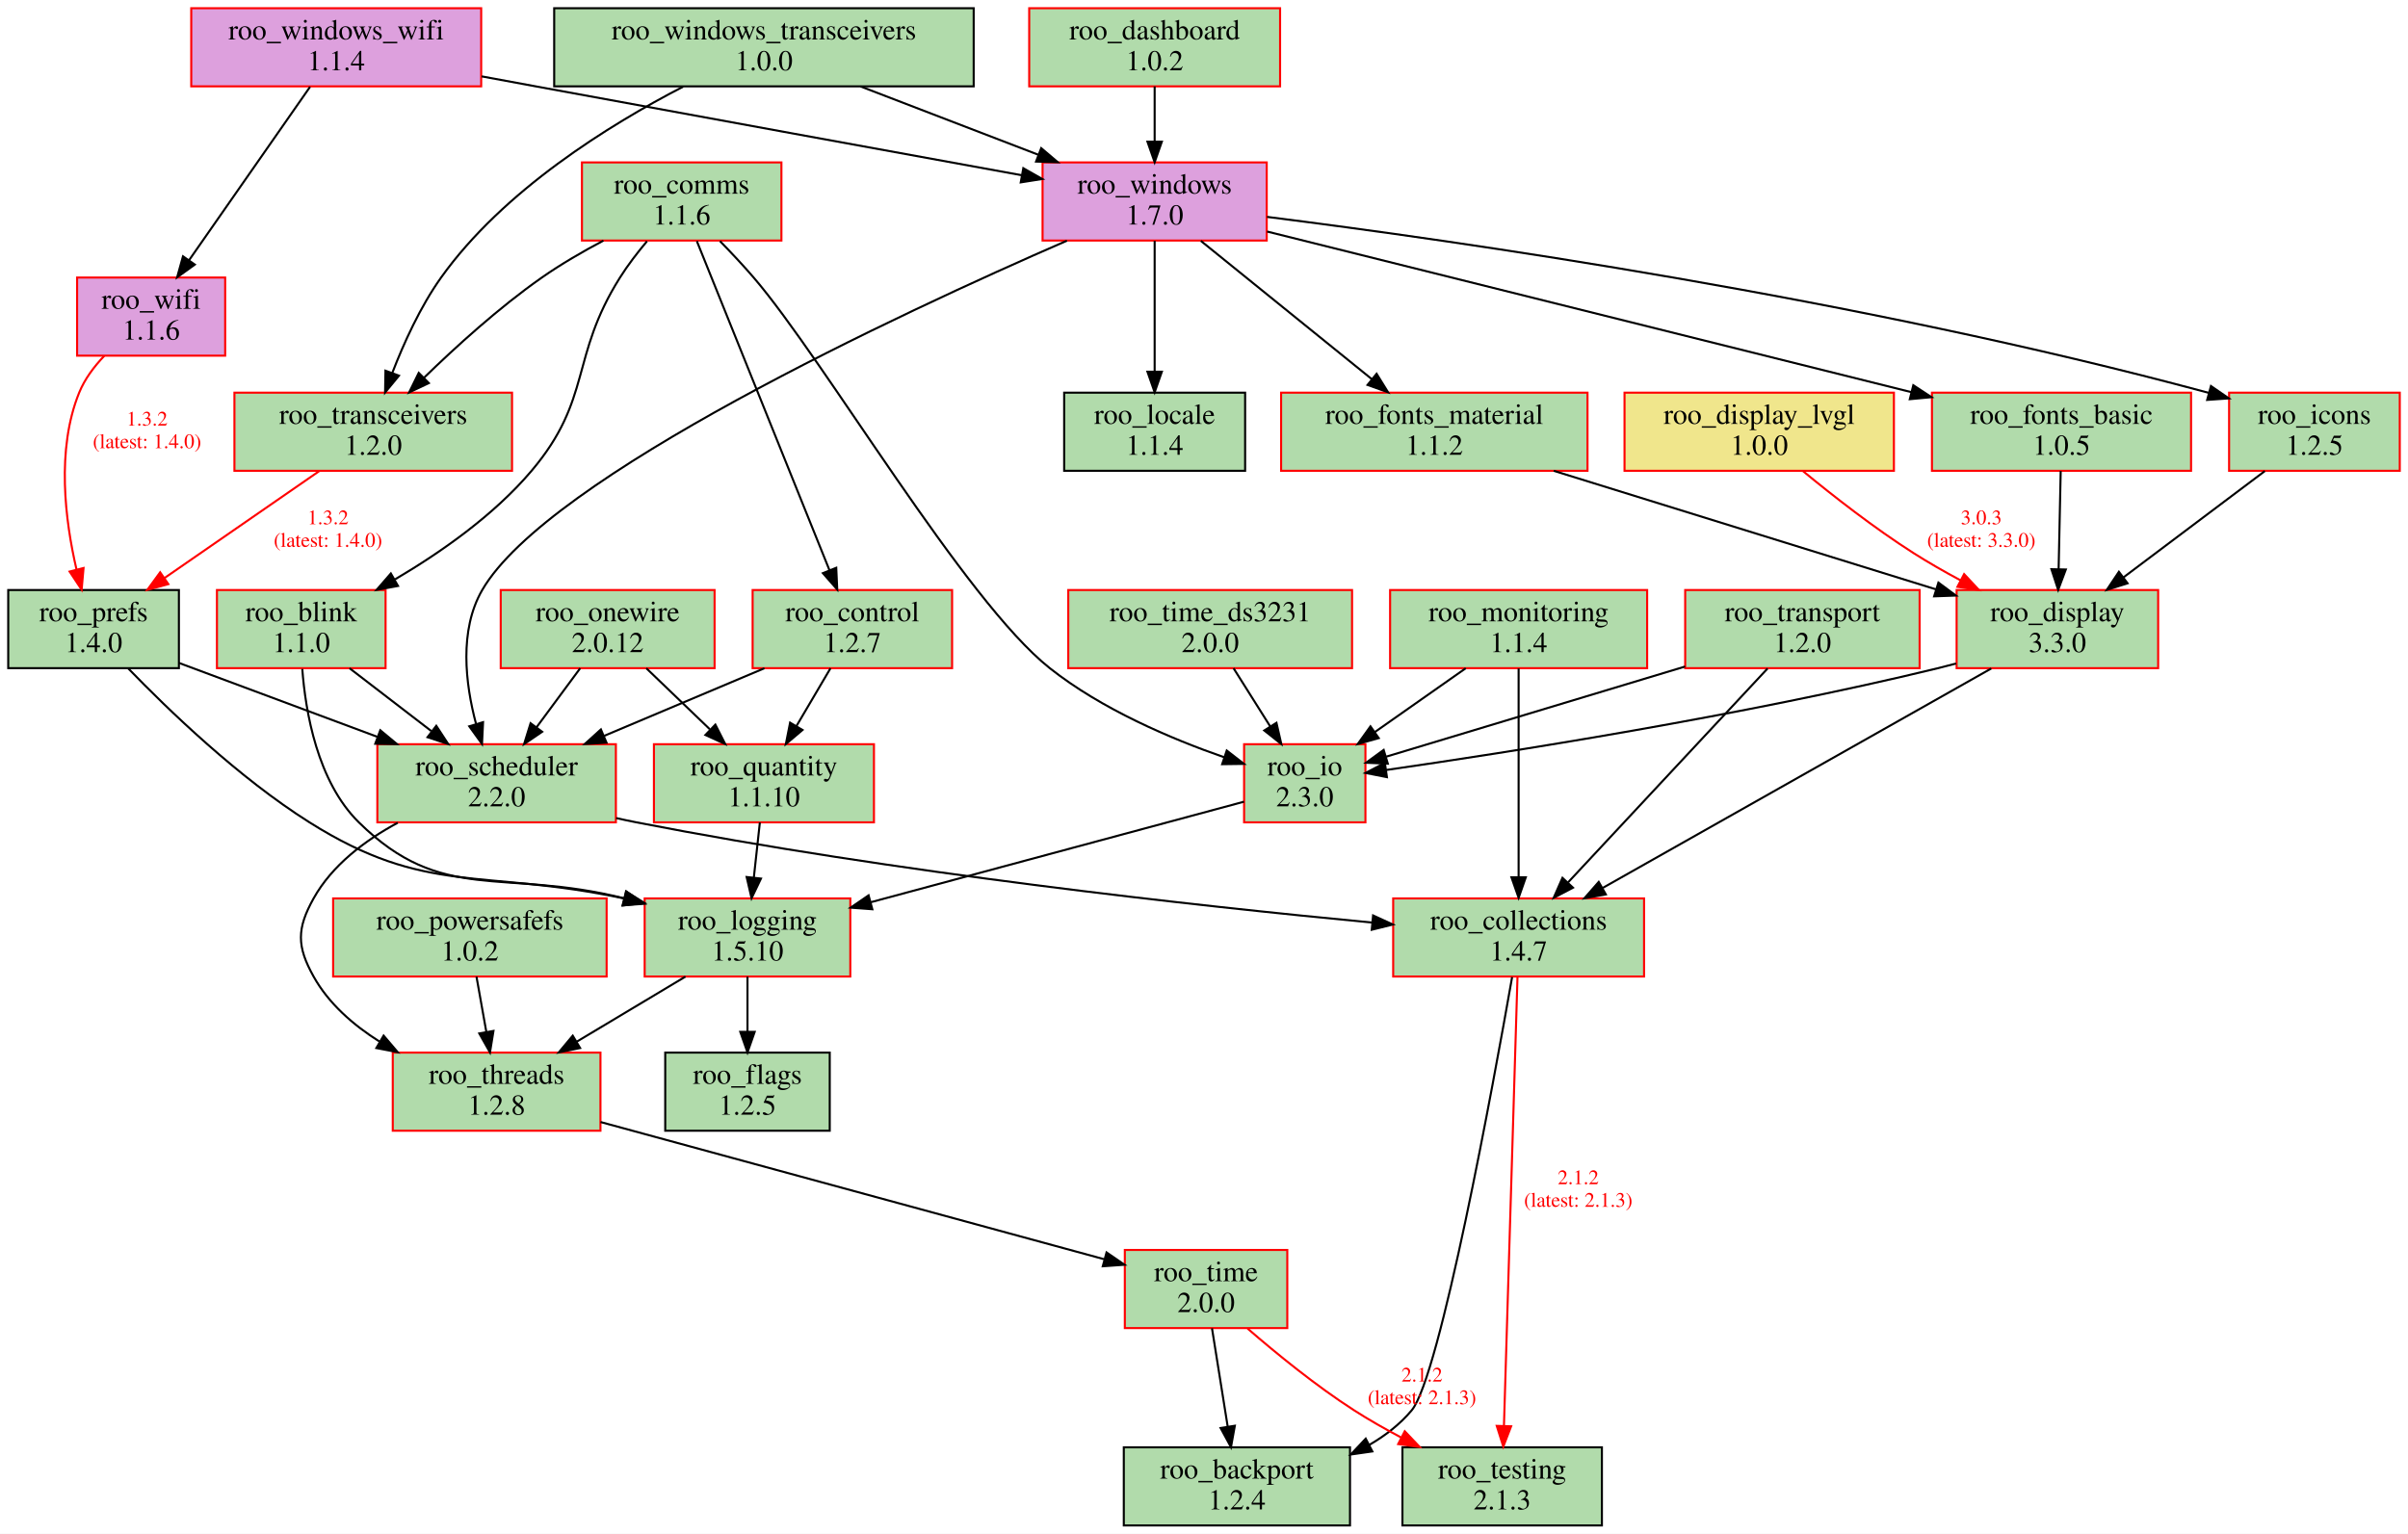
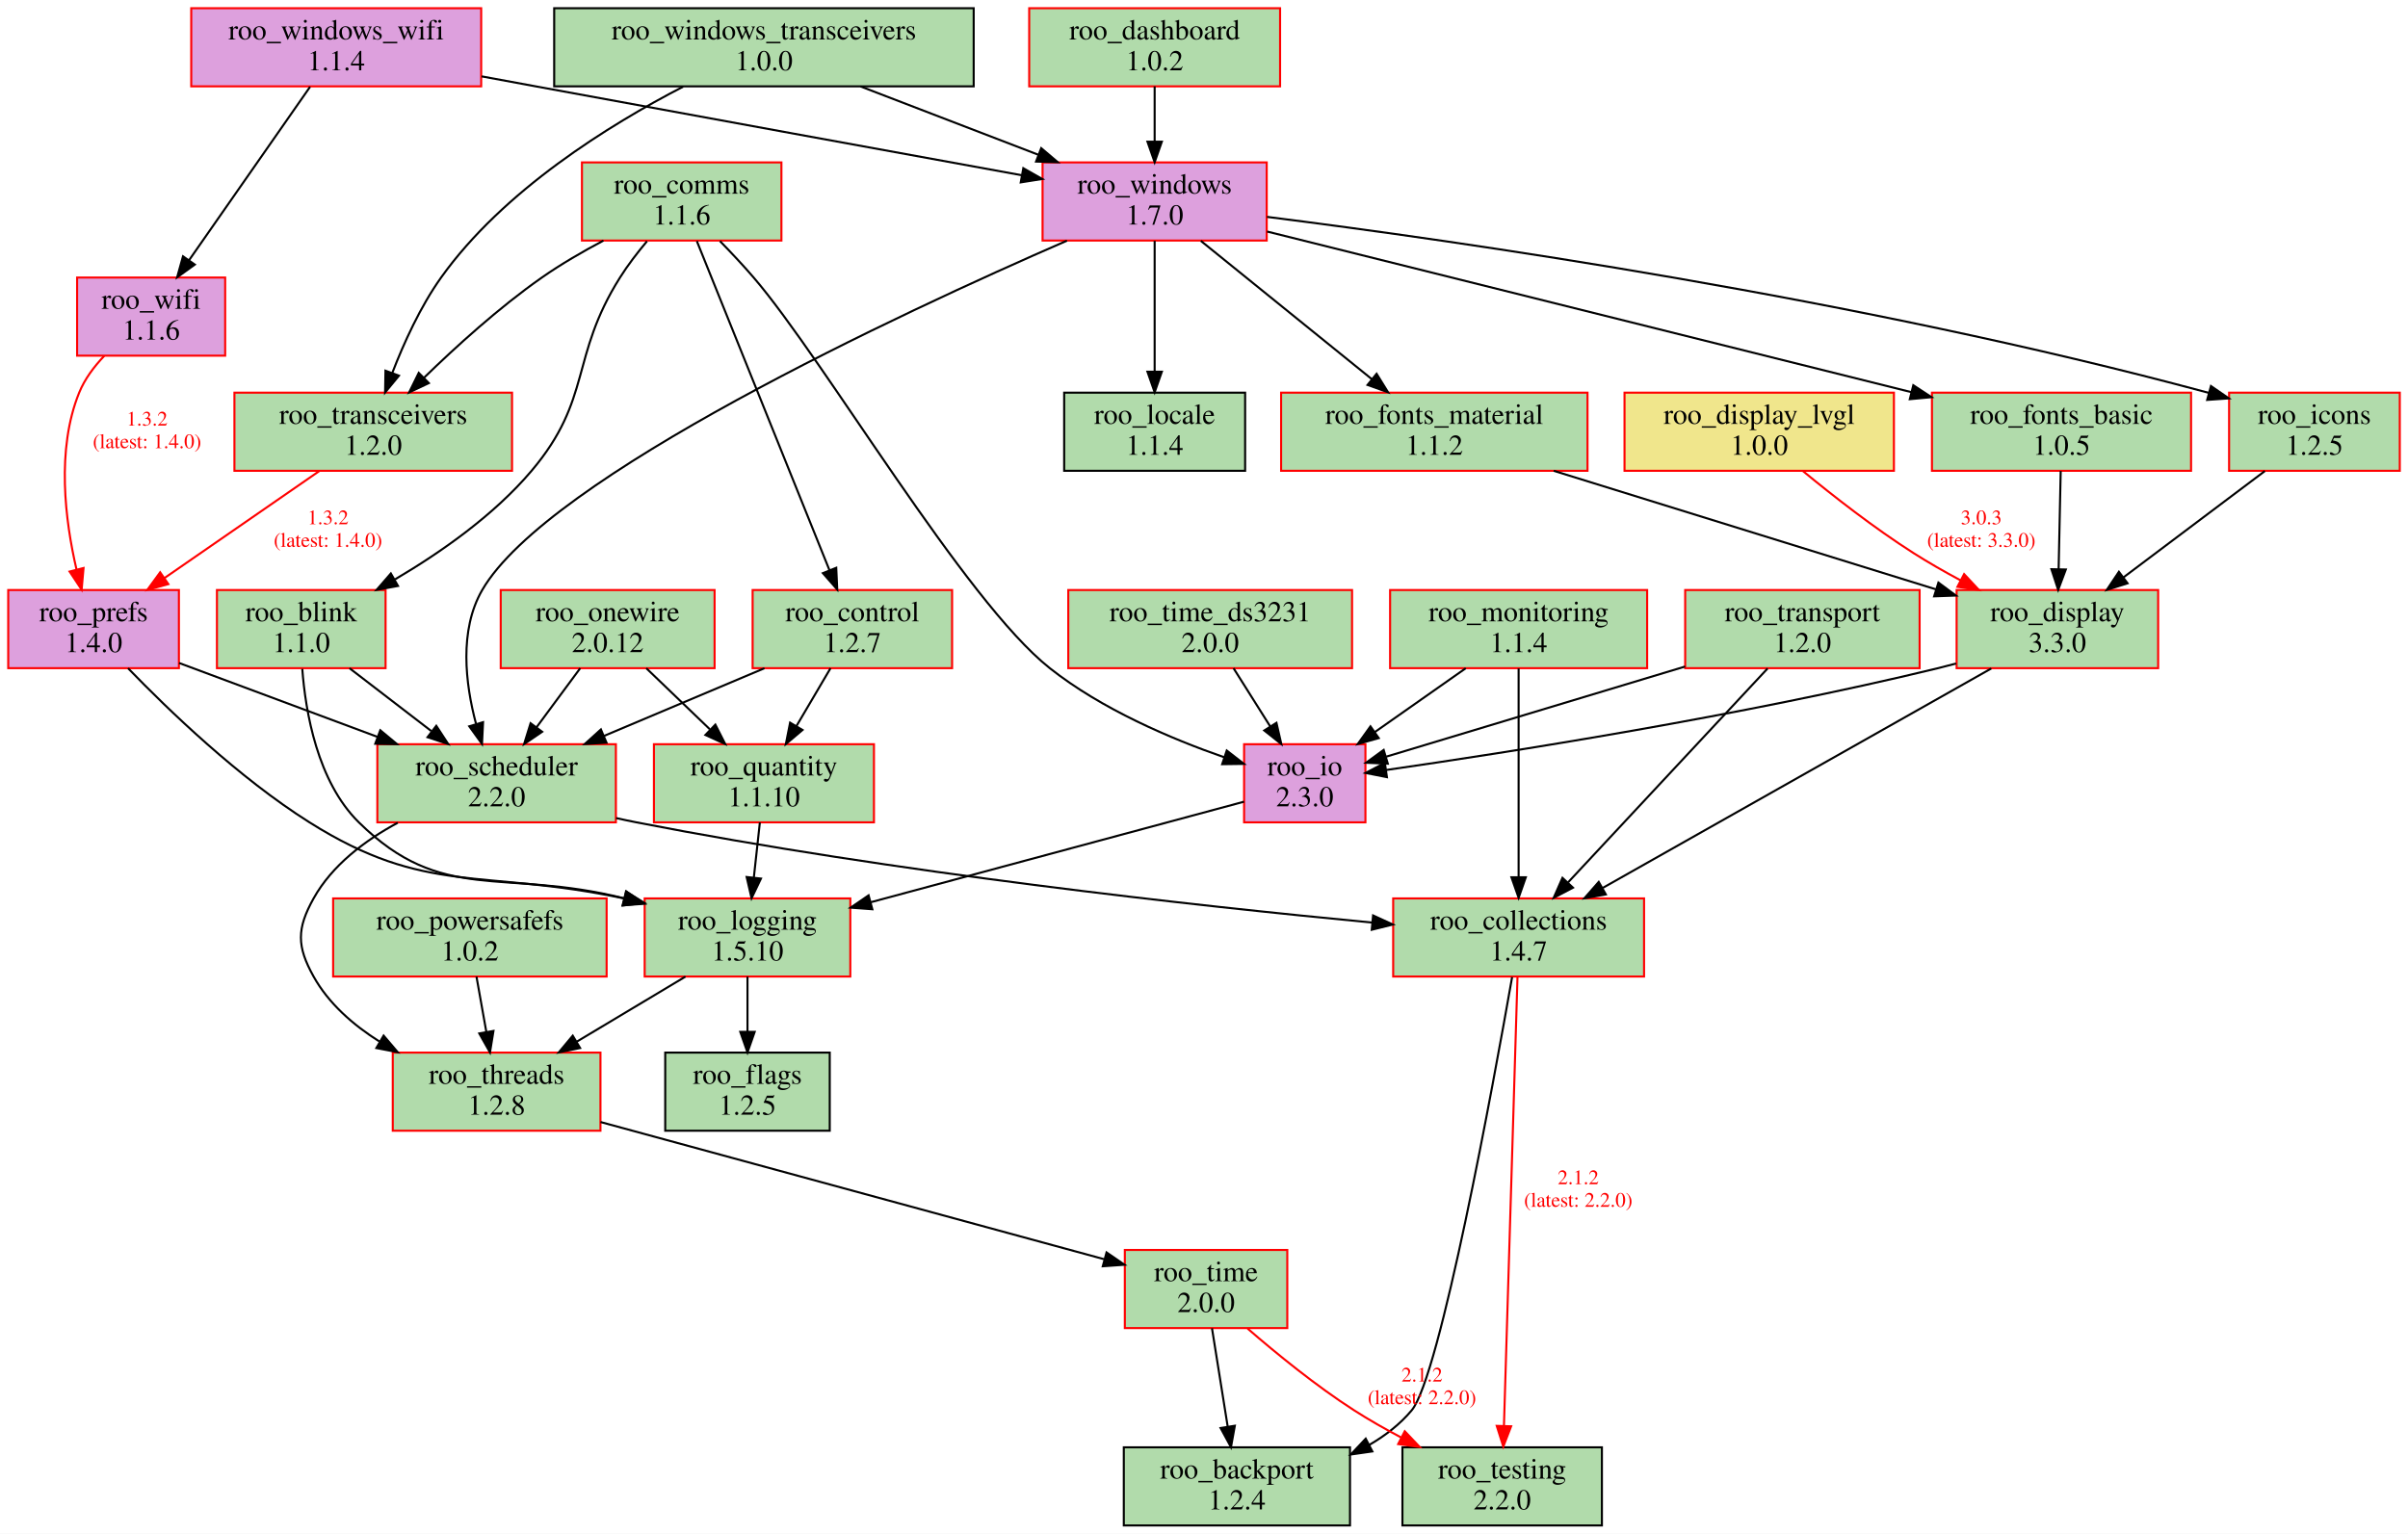
<svg xmlns="http://www.w3.org/2000/svg" width="1171pt" height="746pt" viewBox="0.00 0.00 1171.00 746.00">
  <g id="graph0" class="graph" transform="scale(1 1) rotate(0) translate(4 742)">
    <polygon fill="white" stroke="transparent" points="-4,4 -4,-742 1167,-742 1167,4 -4,4" />
    <g id="node1" class="node">
      <polygon fill="#b1dbab" stroke="black" points="652.5,-38 542.5,-38 542.5,0 652.5,0 652.5,-38" />
      <text text-anchor="middle" x="597.5" y="-22.8" font-family="Times,serif" font-size="14.00">roo_backport</text>
      <text text-anchor="middle" x="597.5" y="-7.8" font-family="Times,serif" font-size="14.00">1.2.4</text>
    </g>
    <g id="node2" class="node">
      <polygon fill="#b1dbab" stroke="red" points="183.5,-455 101.5,-455 101.5,-417 183.5,-417 183.5,-455" />
      <text text-anchor="middle" x="142.5" y="-439.8" font-family="Times,serif" font-size="14.00">roo_blink</text>
      <text text-anchor="middle" x="142.5" y="-424.8" font-family="Times,serif" font-size="14.00">1.1.0</text>
    </g>
    <g id="node15" class="node">
      <polygon fill="#b1dbab" stroke="red" points="409.5,-305 309.5,-305 309.5,-267 409.5,-267 409.5,-305" />
      <text text-anchor="middle" x="359.5" y="-289.8" font-family="Times,serif" font-size="14.00">roo_logging</text>
      <text text-anchor="middle" x="359.5" y="-274.8" font-family="Times,serif" font-size="14.00">1.5.10</text>
    </g>
    <g id="edge1" class="edge">
      <path fill="none" stroke="black" d="M143,-416.63C144.57,-395.72 150.32,-361.88 170.5,-342 211.12,-301.99 239.84,-319.9 299.47,-305.06" />
      <polygon fill="black" stroke="black" points="300.58,-308.39 309.31,-302.38 298.74,-301.63 300.58,-308.39" />
    </g>
    <g id="node21" class="node">
      <polygon fill="#b1dbab" stroke="red" points="295.5,-380 179.5,-380 179.5,-342 295.5,-342 295.5,-380" />
      <text text-anchor="middle" x="237.5" y="-364.8" font-family="Times,serif" font-size="14.00">roo_scheduler</text>
      <text text-anchor="middle" x="237.5" y="-349.8" font-family="Times,serif" font-size="14.00">2.2.0</text>
    </g>
    <g id="edge2" class="edge">
      <path fill="none" stroke="black" d="M165.98,-416.96C177.97,-407.74 192.73,-396.4 205.72,-386.42" />
      <polygon fill="black" stroke="black" points="208.16,-388.96 213.96,-380.09 203.9,-383.41 208.16,-388.96" />
    </g>
    <g id="node3" class="node">
      <polygon fill="#b1dbab" stroke="red" points="795.5,-305 673.5,-305 673.5,-267 795.5,-267 795.5,-305" />
      <text text-anchor="middle" x="734.5" y="-289.8" font-family="Times,serif" font-size="14.00">roo_collections</text>
      <text text-anchor="middle" x="734.5" y="-274.8" font-family="Times,serif" font-size="14.00">1.4.7</text>
    </g>
    <g id="edge4" class="edge">
      <path fill="none" stroke="black" d="M731.33,-266.7C722.3,-215.31 696.2,-72.38 682.5,-56 676.82,-49.21 669.64,-43.68 661.86,-39.17" />
      <polygon fill="black" stroke="black" points="663.37,-36.01 652.88,-34.51 660.14,-42.22 663.37,-36.01" />
    </g>
    <g id="node22" class="node">
      <polygon fill="#b1dbab" stroke="black" points="775,-38 678,-38 678,0 775,0 775,-38" />
      <text text-anchor="middle" x="726.5" y="-22.8" font-family="Times,serif" font-size="14.00">roo_testing</text>
-       <text text-anchor="middle" x="726.5" y="-7.8" font-family="Times,serif" font-size="14.00">2.1.3</text>
+       <text text-anchor="middle" x="726.5" y="-7.8" font-family="Times,serif" font-size="14.00">2.2.0</text>
    </g>
    <g id="edge3" class="edge">
      <path fill="none" stroke="red" d="M733.95,-266.79C732.58,-221.4 729.01,-103.01 727.36,-48.38" />
      <polygon fill="red" stroke="red" points="730.85,-48.23 727.05,-38.34 723.86,-48.44 730.85,-48.23" />
      <text text-anchor="middle" x="763.5" y="-166" font-family="Times,serif" font-size="10.00" fill="red">2.1.2</text>
-       <text text-anchor="middle" x="763.5" y="-155" font-family="Times,serif" font-size="10.00" fill="red">(latest: 2.1.3)</text>
+       <text text-anchor="middle" x="763.5" y="-155" font-family="Times,serif" font-size="10.00" fill="red">(latest: 2.2.0)</text>
    </g>
    <g id="node4" class="node">
      <polygon fill="#b1dbab" stroke="red" points="376,-663 279,-663 279,-625 376,-625 376,-663" />
      <text text-anchor="middle" x="327.5" y="-647.8" font-family="Times,serif" font-size="14.00">roo_comms</text>
      <text text-anchor="middle" x="327.5" y="-632.8" font-family="Times,serif" font-size="14.00">1.1.6</text>
    </g>
    <g id="edge5" class="edge">
      <path fill="none" stroke="black" d="M310.63,-624.66C306.05,-619.21 301.31,-613.06 297.5,-607 273.02,-568.12 284.16,-548.08 254.5,-513 236.23,-491.39 210.37,-473.3 188.1,-460.19" />
      <polygon fill="black" stroke="black" points="189.55,-456.99 179.13,-455.06 186.07,-463.06 189.55,-456.99" />
    </g>
    <g id="node5" class="node">
      <polygon fill="#b1dbab" stroke="red" points="459,-455 362,-455 362,-417 459,-417 459,-455" />
      <text text-anchor="middle" x="410.5" y="-439.8" font-family="Times,serif" font-size="14.00">roo_control</text>
      <text text-anchor="middle" x="410.5" y="-424.8" font-family="Times,serif" font-size="14.00">1.2.7</text>
    </g>
    <g id="edge6" class="edge">
      <path fill="none" stroke="black" d="M334.87,-624.72C349.45,-588.53 382.07,-507.56 399.32,-464.76" />
      <polygon fill="black" stroke="black" points="402.66,-465.82 403.15,-455.24 396.17,-463.21 402.66,-465.82" />
    </g>
    <g id="node13" class="node">
-       <polygon fill="#b1dbab" stroke="red" points="660,-380 601,-380 601,-342 660,-342 660,-380" />
+       <polygon fill="plum" stroke="red" points="660,-380 601,-380 601,-342 660,-342 660,-380" />
      <text text-anchor="middle" x="630.5" y="-364.8" font-family="Times,serif" font-size="14.00">roo_io</text>
      <text text-anchor="middle" x="630.5" y="-349.8" font-family="Times,serif" font-size="14.00">2.3.0</text>
    </g>
    <g id="edge7" class="edge">
      <path fill="none" stroke="black" d="M346.11,-624.73C351.54,-619.17 357.39,-612.95 362.5,-607 397.03,-566.82 464.97,-449.89 506.5,-417 531.79,-396.97 565.53,-382.63 591.42,-373.62" />
      <polygon fill="black" stroke="black" points="592.56,-376.93 600.93,-370.43 590.34,-370.29 592.56,-376.93" />
    </g>
    <g id="node26" class="node">
      <polygon fill="#b1dbab" stroke="red" points="245,-551 110,-551 110,-513 245,-513 245,-551" />
      <text text-anchor="middle" x="177.5" y="-535.8" font-family="Times,serif" font-size="14.00">roo_transceivers</text>
      <text text-anchor="middle" x="177.5" y="-520.8" font-family="Times,serif" font-size="14.00">1.2.0</text>
    </g>
    <g id="edge8" class="edge">
      <path fill="none" stroke="black" d="M289.46,-624.98C279.42,-619.66 268.8,-613.51 259.5,-607 238.84,-592.55 217.77,-573.42 202.16,-558.23" />
      <polygon fill="black" stroke="black" points="204.54,-555.66 194.97,-551.13 199.63,-560.64 204.54,-555.66" />
    </g>
    <g id="node20" class="node">
      <polygon fill="#b1dbab" stroke="red" points="421,-380 314,-380 314,-342 421,-342 421,-380" />
      <text text-anchor="middle" x="367.5" y="-364.8" font-family="Times,serif" font-size="14.00">roo_quantity</text>
      <text text-anchor="middle" x="367.5" y="-349.8" font-family="Times,serif" font-size="14.00">1.1.10</text>
    </g>
    <g id="edge9" class="edge">
      <path fill="none" stroke="black" d="M399.87,-416.96C394.86,-408.44 388.77,-398.12 383.24,-388.72" />
      <polygon fill="black" stroke="black" points="386.25,-386.93 378.16,-380.09 380.22,-390.48 386.25,-386.93" />
    </g>
    <g id="edge10" class="edge">
      <path fill="none" stroke="black" d="M367.74,-416.96C344.14,-407 314.64,-394.55 289.69,-384.02" />
      <polygon fill="black" stroke="black" points="290.95,-380.75 280.37,-380.09 288.22,-387.2 290.95,-380.75" />
    </g>
    <g id="node6" class="node">
      <polygon fill="#b1dbab" stroke="red" points="618.5,-738 496.5,-738 496.5,-700 618.5,-700 618.5,-738" />
      <text text-anchor="middle" x="557.5" y="-722.8" font-family="Times,serif" font-size="14.00">roo_dashboard</text>
      <text text-anchor="middle" x="557.5" y="-707.8" font-family="Times,serif" font-size="14.00">1.0.2</text>
    </g>
    <g id="node29" class="node">
      <polygon fill="plum" stroke="red" points="612,-663 503,-663 503,-625 612,-625 612,-663" />
      <text text-anchor="middle" x="557.5" y="-647.8" font-family="Times,serif" font-size="14.00">roo_windows</text>
      <text text-anchor="middle" x="557.5" y="-632.8" font-family="Times,serif" font-size="14.00">1.7.0</text>
    </g>
    <g id="edge11" class="edge">
      <path fill="none" stroke="black" d="M557.5,-699.96C557.5,-691.88 557.5,-682.18 557.5,-673.18" />
      <polygon fill="black" stroke="black" points="561,-673.09 557.5,-663.09 554,-673.09 561,-673.09" />
    </g>
    <g id="node7" class="node">
      <polygon fill="#b1dbab" stroke="red" points="1045.5,-455 947.5,-455 947.5,-417 1045.5,-417 1045.5,-455" />
      <text text-anchor="middle" x="996.5" y="-439.8" font-family="Times,serif" font-size="14.00">roo_display</text>
      <text text-anchor="middle" x="996.5" y="-424.8" font-family="Times,serif" font-size="14.00">3.3.0</text>
    </g>
    <g id="edge12" class="edge">
      <path fill="none" stroke="black" d="M964.37,-416.85C916.81,-389.98 827.66,-339.63 775.46,-310.14" />
      <polygon fill="black" stroke="black" points="776.91,-306.94 766.48,-305.06 773.46,-313.03 776.91,-306.94" />
    </g>
    <g id="edge13" class="edge">
      <path fill="none" stroke="black" d="M947.26,-419.26C944.3,-418.46 941.37,-417.7 938.5,-417 843.16,-393.79 729,-375.95 670.06,-367.46" />
      <polygon fill="black" stroke="black" points="670.45,-363.98 660.06,-366.03 669.46,-370.91 670.45,-363.98" />
    </g>
    <g id="node8" class="node">
      <polygon fill="khaki" stroke="red" points="917,-551 786,-551 786,-513 917,-513 917,-551" />
      <text text-anchor="middle" x="851.5" y="-535.8" font-family="Times,serif" font-size="14.00">roo_display_lvgl</text>
      <text text-anchor="middle" x="851.5" y="-520.8" font-family="Times,serif" font-size="14.00">1.0.0</text>
    </g>
    <g id="edge14" class="edge">
      <path fill="none" stroke="red" d="M872.72,-512.9C887.33,-500.86 907.47,-485.11 926.5,-473 933.71,-468.41 941.57,-463.92 949.34,-459.75" />
      <polygon fill="red" stroke="red" points="951.14,-462.75 958.37,-455.01 947.89,-456.55 951.14,-462.75" />
      <text text-anchor="middle" x="959.5" y="-487" font-family="Times,serif" font-size="10.00" fill="red">3.0.3</text>
      <text text-anchor="middle" x="959.5" y="-476" font-family="Times,serif" font-size="10.00" fill="red">(latest: 3.3.0)</text>
    </g>
    <g id="node9" class="node">
      <polygon fill="#b1dbab" stroke="black" points="399.5,-230 319.5,-230 319.5,-192 399.5,-192 399.5,-230" />
      <text text-anchor="middle" x="359.5" y="-214.8" font-family="Times,serif" font-size="14.00">roo_flags</text>
      <text text-anchor="middle" x="359.5" y="-199.8" font-family="Times,serif" font-size="14.00">1.2.5</text>
    </g>
    <g id="node10" class="node">
      <polygon fill="#b1dbab" stroke="red" points="1061.5,-551 935.5,-551 935.5,-513 1061.5,-513 1061.5,-551" />
      <text text-anchor="middle" x="998.5" y="-535.8" font-family="Times,serif" font-size="14.00">roo_fonts_basic</text>
      <text text-anchor="middle" x="998.5" y="-520.8" font-family="Times,serif" font-size="14.00">1.0.5</text>
    </g>
    <g id="edge15" class="edge">
      <path fill="none" stroke="black" d="M998.11,-512.88C997.83,-499.35 997.43,-480.62 997.1,-465.15" />
      <polygon fill="black" stroke="black" points="1000.6,-464.99 996.88,-455.07 993.6,-465.14 1000.6,-464.99" />
    </g>
    <g id="node11" class="node">
      <polygon fill="#b1dbab" stroke="red" points="768,-551 619,-551 619,-513 768,-513 768,-551" />
      <text text-anchor="middle" x="693.5" y="-535.8" font-family="Times,serif" font-size="14.00">roo_fonts_material</text>
      <text text-anchor="middle" x="693.5" y="-520.8" font-family="Times,serif" font-size="14.00">1.1.2</text>
    </g>
    <g id="edge16" class="edge">
      <path fill="none" stroke="black" d="M751.56,-512.99C804.95,-496.43 883.72,-471.99 937.43,-455.33" />
      <polygon fill="black" stroke="black" points="938.64,-458.62 947.15,-452.31 936.56,-451.93 938.64,-458.62" />
    </g>
    <g id="node12" class="node">
      <polygon fill="#b1dbab" stroke="red" points="1163,-551 1080,-551 1080,-513 1163,-513 1163,-551" />
      <text text-anchor="middle" x="1121.5" y="-535.8" font-family="Times,serif" font-size="14.00">roo_icons</text>
      <text text-anchor="middle" x="1121.5" y="-520.8" font-family="Times,serif" font-size="14.00">1.2.5</text>
    </g>
    <g id="edge17" class="edge">
      <path fill="none" stroke="black" d="M1097.4,-512.88C1077.86,-498.18 1050.14,-477.34 1028.7,-461.21" />
      <polygon fill="black" stroke="black" points="1030.62,-458.28 1020.53,-455.07 1026.42,-463.88 1030.62,-458.28" />
    </g>
    <g id="edge18" class="edge">
      <path fill="none" stroke="black" d="M600.98,-352.05C557.63,-340.37 475.79,-318.33 419.5,-303.16" />
      <polygon fill="black" stroke="black" points="420.21,-299.73 409.65,-300.51 418.39,-306.49 420.21,-299.73" />
    </g>
    <g id="node14" class="node">
      <polygon fill="#b1dbab" stroke="black" points="601.5,-551 513.5,-551 513.5,-513 601.5,-513 601.5,-551" />
      <text text-anchor="middle" x="557.5" y="-535.8" font-family="Times,serif" font-size="14.00">roo_locale</text>
      <text text-anchor="middle" x="557.5" y="-520.8" font-family="Times,serif" font-size="14.00">1.1.4</text>
    </g>
    <g id="edge19" class="edge">
      <path fill="none" stroke="black" d="M359.5,-266.96C359.5,-258.88 359.5,-249.18 359.5,-240.18" />
      <polygon fill="black" stroke="black" points="363,-240.09 359.5,-230.09 356,-240.09 363,-240.09" />
    </g>
    <g id="node23" class="node">
      <polygon fill="#b1dbab" stroke="red" points="288,-230 187,-230 187,-192 288,-192 288,-230" />
      <text text-anchor="middle" x="237.5" y="-214.8" font-family="Times,serif" font-size="14.00">roo_threads</text>
      <text text-anchor="middle" x="237.5" y="-199.8" font-family="Times,serif" font-size="14.00">1.2.8</text>
    </g>
    <g id="edge20" class="edge">
      <path fill="none" stroke="black" d="M329.34,-266.96C313.36,-257.39 293.54,-245.53 276.41,-235.28" />
      <polygon fill="black" stroke="black" points="278.11,-232.22 267.73,-230.09 274.52,-238.23 278.11,-232.22" />
    </g>
    <g id="node16" class="node">
      <polygon fill="#b1dbab" stroke="red" points="797,-455 672,-455 672,-417 797,-417 797,-455" />
      <text text-anchor="middle" x="734.5" y="-439.8" font-family="Times,serif" font-size="14.00">roo_monitoring</text>
      <text text-anchor="middle" x="734.5" y="-424.8" font-family="Times,serif" font-size="14.00">1.1.4</text>
    </g>
    <g id="edge21" class="edge">
      <path fill="none" stroke="black" d="M734.5,-416.85C734.5,-391.55 734.5,-345.43 734.5,-315.52" />
      <polygon fill="black" stroke="black" points="738,-315.3 734.5,-305.3 731,-315.3 738,-315.3" />
    </g>
    <g id="edge22" class="edge">
      <path fill="none" stroke="black" d="M708.79,-416.96C695.42,-407.57 678.89,-395.97 664.48,-385.85" />
      <polygon fill="black" stroke="black" points="666.47,-382.97 656.27,-380.09 662.45,-388.7 666.47,-382.97" />
    </g>
    <g id="node17" class="node">
      <polygon fill="#b1dbab" stroke="red" points="343.5,-455 239.5,-455 239.5,-417 343.5,-417 343.5,-455" />
      <text text-anchor="middle" x="291.5" y="-439.8" font-family="Times,serif" font-size="14.00">roo_onewire</text>
      <text text-anchor="middle" x="291.5" y="-424.8" font-family="Times,serif" font-size="14.00">2.0.12</text>
    </g>
    <g id="edge24" class="edge">
      <path fill="none" stroke="black" d="M310.29,-416.96C319.6,-408.01 331.01,-397.05 341.18,-387.28" />
      <polygon fill="black" stroke="black" points="343.88,-389.54 348.67,-380.09 339.03,-384.49 343.88,-389.54" />
    </g>
    <g id="edge23" class="edge">
      <path fill="none" stroke="black" d="M278.15,-416.96C271.73,-408.27 263.9,-397.69 256.84,-388.14" />
      <polygon fill="black" stroke="black" points="259.64,-386.05 250.88,-380.09 254.02,-390.21 259.64,-386.05" />
    </g>
    <g id="node18" class="node">
      <polygon fill="#b1dbab" stroke="red" points="291,-305 158,-305 158,-267 291,-267 291,-305" />
      <text text-anchor="middle" x="224.5" y="-289.8" font-family="Times,serif" font-size="14.00">roo_powersafefs</text>
      <text text-anchor="middle" x="224.5" y="-274.8" font-family="Times,serif" font-size="14.00">1.0.2</text>
    </g>
    <g id="edge25" class="edge">
      <path fill="none" stroke="black" d="M227.71,-266.96C229.15,-258.88 230.88,-249.18 232.48,-240.18" />
      <polygon fill="black" stroke="black" points="235.97,-240.55 234.28,-230.09 229.08,-239.32 235.97,-240.55" />
    </g>
    <g id="node19" class="node">
-       <polygon fill="#b1dbab" stroke="black" points="83,-455 0,-455 0,-417 83,-417 83,-455" />
+       <polygon fill="plum" stroke="red" points="83,-455 0,-455 0,-417 83,-417 83,-455" />
      <text text-anchor="middle" x="41.5" y="-439.8" font-family="Times,serif" font-size="14.00">roo_prefs</text>
      <text text-anchor="middle" x="41.5" y="-424.8" font-family="Times,serif" font-size="14.00">1.4.0</text>
    </g>
    <g id="edge26" class="edge">
      <path fill="none" stroke="black" d="M58.27,-416.95C77.89,-396.65 112.09,-363.68 146.5,-342 203.38,-306.16 229.56,-319.66 299.28,-305.03" />
      <polygon fill="black" stroke="black" points="300.41,-308.37 309.41,-302.78 298.89,-301.53 300.41,-308.37" />
    </g>
    <g id="edge27" class="edge">
      <path fill="none" stroke="black" d="M83.07,-419.52C111.17,-409.05 148.68,-395.08 179.68,-383.53" />
      <polygon fill="black" stroke="black" points="180.93,-386.8 189.08,-380.03 178.49,-380.24 180.93,-386.8" />
    </g>
    <g id="edge28" class="edge">
      <path fill="none" stroke="black" d="M365.52,-341.96C364.64,-333.88 363.57,-324.18 362.59,-315.18" />
      <polygon fill="black" stroke="black" points="366.05,-314.65 361.48,-305.09 359.09,-315.41 366.05,-314.65" />
    </g>
    <g id="edge29" class="edge">
      <path fill="none" stroke="black" d="M295.62,-344.08C298.95,-343.33 302.26,-342.63 305.5,-342 430.31,-317.59 577.75,-301.41 663.24,-293.25" />
      <polygon fill="black" stroke="black" points="663.73,-296.72 673.35,-292.29 663.07,-289.75 663.73,-296.72" />
    </g>
    <g id="edge30" class="edge">
      <path fill="none" stroke="black" d="M189.42,-341.8C173.48,-333.2 157.52,-321.18 148.5,-305 140.28,-290.25 140.28,-281.75 148.5,-267 155.83,-253.85 167.74,-243.45 180.5,-235.4" />
      <polygon fill="black" stroke="black" points="182.55,-238.26 189.42,-230.2 179.02,-232.21 182.55,-238.26" />
    </g>
    <g id="node24" class="node">
      <polygon fill="#b1dbab" stroke="red" points="622,-134 543,-134 543,-96 622,-96 622,-134" />
      <text text-anchor="middle" x="582.5" y="-118.8" font-family="Times,serif" font-size="14.00">roo_time</text>
      <text text-anchor="middle" x="582.5" y="-103.8" font-family="Times,serif" font-size="14.00">2.0.0</text>
    </g>
    <g id="edge31" class="edge">
      <path fill="none" stroke="black" d="M288.04,-196.23C353.68,-178.35 467.57,-147.31 532.8,-129.54" />
      <polygon fill="black" stroke="black" points="534.11,-132.81 542.84,-126.81 532.27,-126.06 534.11,-132.81" />
    </g>
    <g id="edge33" class="edge">
      <path fill="none" stroke="black" d="M585.39,-95.88C587.55,-82.35 590.54,-63.62 593.01,-48.15" />
      <polygon fill="black" stroke="black" points="596.5,-48.5 594.62,-38.07 589.58,-47.39 596.5,-48.5" />
    </g>
    <g id="edge32" class="edge">
      <path fill="none" stroke="red" d="M602.71,-95.76C616.68,-83.66 636,-67.88 654.5,-56 661.68,-51.39 669.54,-46.92 677.34,-42.8" />
      <polygon fill="red" stroke="red" points="679.13,-45.82 686.42,-38.14 675.93,-39.59 679.13,-45.82" />
      <text text-anchor="middle" x="687.5" y="-70" font-family="Times,serif" font-size="10.00" fill="red">2.1.2</text>
-       <text text-anchor="middle" x="687.5" y="-59" font-family="Times,serif" font-size="10.00" fill="red">(latest: 2.1.3)</text>
+       <text text-anchor="middle" x="687.5" y="-59" font-family="Times,serif" font-size="10.00" fill="red">(latest: 2.2.0)</text>
    </g>
    <g id="node25" class="node">
      <polygon fill="#b1dbab" stroke="red" points="653.5,-455 515.5,-455 515.5,-417 653.5,-417 653.5,-455" />
      <text text-anchor="middle" x="584.5" y="-439.8" font-family="Times,serif" font-size="14.00">roo_time_ds3231</text>
      <text text-anchor="middle" x="584.5" y="-424.8" font-family="Times,serif" font-size="14.00">2.0.0</text>
    </g>
    <g id="edge34" class="edge">
      <path fill="none" stroke="black" d="M595.87,-416.96C601.23,-408.44 607.74,-398.12 613.66,-388.72" />
      <polygon fill="black" stroke="black" points="616.73,-390.42 619.1,-380.09 610.81,-386.68 616.73,-390.42" />
    </g>
    <g id="edge35" class="edge">
      <path fill="none" stroke="red" d="M151.28,-512.88C129.83,-498.05 99.33,-476.97 75.92,-460.79" />
      <polygon fill="red" stroke="red" points="77.86,-457.88 67.64,-455.07 73.88,-463.63 77.86,-457.88" />
      <text text-anchor="middle" x="155.5" y="-487" font-family="Times,serif" font-size="10.00" fill="red">1.3.2</text>
      <text text-anchor="middle" x="155.5" y="-476" font-family="Times,serif" font-size="10.00" fill="red">(latest: 1.4.0)</text>
    </g>
    <g id="node27" class="node">
      <polygon fill="#b1dbab" stroke="red" points="929.5,-455 815.5,-455 815.5,-417 929.5,-417 929.5,-455" />
      <text text-anchor="middle" x="872.5" y="-439.8" font-family="Times,serif" font-size="14.00">roo_transport</text>
      <text text-anchor="middle" x="872.5" y="-424.8" font-family="Times,serif" font-size="14.00">1.2.0</text>
    </g>
    <g id="edge36" class="edge">
      <path fill="none" stroke="black" d="M855.58,-416.85C831.27,-390.78 786.33,-342.58 758.56,-312.81" />
      <polygon fill="black" stroke="black" points="760.94,-310.22 751.56,-305.3 755.82,-315 760.94,-310.22" />
    </g>
    <g id="edge37" class="edge">
      <path fill="none" stroke="black" d="M815.46,-417.79C770.72,-404.3 709.62,-385.87 670.11,-373.95" />
      <polygon fill="black" stroke="black" points="670.89,-370.53 660.3,-370.99 668.87,-377.23 670.89,-370.53" />
    </g>
    <g id="node28" class="node">
      <polygon fill="plum" stroke="red" points="105.5,-607 33.5,-607 33.5,-569 105.5,-569 105.5,-607" />
      <text text-anchor="middle" x="69.5" y="-591.8" font-family="Times,serif" font-size="14.00">roo_wifi</text>
      <text text-anchor="middle" x="69.5" y="-576.8" font-family="Times,serif" font-size="14.00">1.1.6</text>
    </g>
    <g id="edge38" class="edge">
      <path fill="none" stroke="red" d="M46.7,-568.89C41.75,-563.7 37.19,-557.62 34.5,-551 23.26,-523.31 27.68,-488.72 33.22,-464.94" />
      <polygon fill="red" stroke="red" points="36.63,-465.71 35.7,-455.16 29.85,-463.99 36.63,-465.71" />
      <text text-anchor="middle" x="67.5" y="-535" font-family="Times,serif" font-size="10.00" fill="red">1.3.2</text>
      <text text-anchor="middle" x="67.5" y="-524" font-family="Times,serif" font-size="10.00" fill="red">(latest: 1.4.0)</text>
    </g>
    <g id="edge39" class="edge">
      <path fill="none" stroke="black" d="M612.21,-629.37C682.28,-611.91 807.78,-580.64 925.39,-551.28" />
      <polygon fill="black" stroke="black" points="926.43,-554.62 935.28,-548.81 924.73,-547.83 926.43,-554.62" />
    </g>
    <g id="edge40" class="edge">
      <path fill="none" stroke="black" d="M579.96,-624.84C602.7,-606.44 638.01,-577.88 663.21,-557.5" />
      <polygon fill="black" stroke="black" points="665.43,-560.2 671.01,-551.19 661.03,-554.76 665.43,-560.2" />
    </g>
    <g id="edge42" class="edge">
      <path fill="none" stroke="black" d="M612.14,-636.51C704.94,-624.77 899.09,-597.1 1070.22,-550.87" />
      <polygon fill="black" stroke="black" points="1071.18,-554.23 1079.9,-548.22 1069.34,-547.48 1071.18,-554.23" />
    </g>
    <g id="edge41" class="edge">
      <path fill="none" stroke="black" d="M557.5,-624.84C557.5,-607.56 557.5,-581.31 557.5,-561.29" />
      <polygon fill="black" stroke="black" points="561,-561.19 557.5,-551.19 554,-561.19 561,-561.19" />
    </g>
    <g id="edge43" class="edge">
      <path fill="none" stroke="black" d="M514.85,-624.93C433.7,-589.6 262.31,-509.98 230.5,-455 219.16,-435.4 222.3,-409.46 227.48,-389.95" />
      <polygon fill="black" stroke="black" points="230.91,-390.72 230.4,-380.13 224.2,-388.72 230.91,-390.72" />
    </g>
    <g id="node30" class="node">
      <polygon fill="#b1dbab" stroke="black" points="469.5,-738 265.5,-738 265.5,-700 469.5,-700 469.5,-738" />
      <text text-anchor="middle" x="367.5" y="-722.8" font-family="Times,serif" font-size="14.00">roo_windows_transceivers</text>
      <text text-anchor="middle" x="367.5" y="-707.8" font-family="Times,serif" font-size="14.00">1.0.0</text>
    </g>
    <g id="edge44" class="edge">
      <path fill="none" stroke="black" d="M328.19,-699.83C292.43,-681.34 240.74,-649.39 210.5,-607 200.41,-592.86 192.38,-575.14 186.76,-560.58" />
      <polygon fill="black" stroke="black" points="190.01,-559.27 183.27,-551.1 183.44,-561.69 190.01,-559.27" />
    </g>
    <g id="edge45" class="edge">
      <path fill="none" stroke="black" d="M414.47,-699.96C440.61,-689.91 473.35,-677.33 500.9,-666.74" />
      <polygon fill="black" stroke="black" points="502.34,-669.94 510.42,-663.09 499.83,-663.41 502.34,-669.94" />
    </g>
    <g id="node31" class="node">
      <polygon fill="plum" stroke="red" points="230,-738 89,-738 89,-700 230,-700 230,-738" />
      <text text-anchor="middle" x="159.5" y="-722.8" font-family="Times,serif" font-size="14.00">roo_windows_wifi</text>
      <text text-anchor="middle" x="159.5" y="-707.8" font-family="Times,serif" font-size="14.00">1.1.4</text>
    </g>
    <g id="edge46" class="edge">
      <path fill="none" stroke="black" d="M146.8,-699.79C131.45,-677.8 105.52,-640.63 87.97,-615.47" />
      <polygon fill="black" stroke="black" points="90.73,-613.31 82.14,-607.12 84.99,-617.32 90.73,-613.31" />
    </g>
    <g id="edge47" class="edge">
      <path fill="none" stroke="black" d="M230.22,-704.85C239.07,-703.22 247.99,-701.57 256.5,-700 338.03,-684.99 432.02,-667.84 492.98,-656.74" />
      <polygon fill="black" stroke="black" points="493.63,-660.18 502.84,-654.94 492.38,-653.29 493.63,-660.18" />
    </g>
  </g>
</svg>
